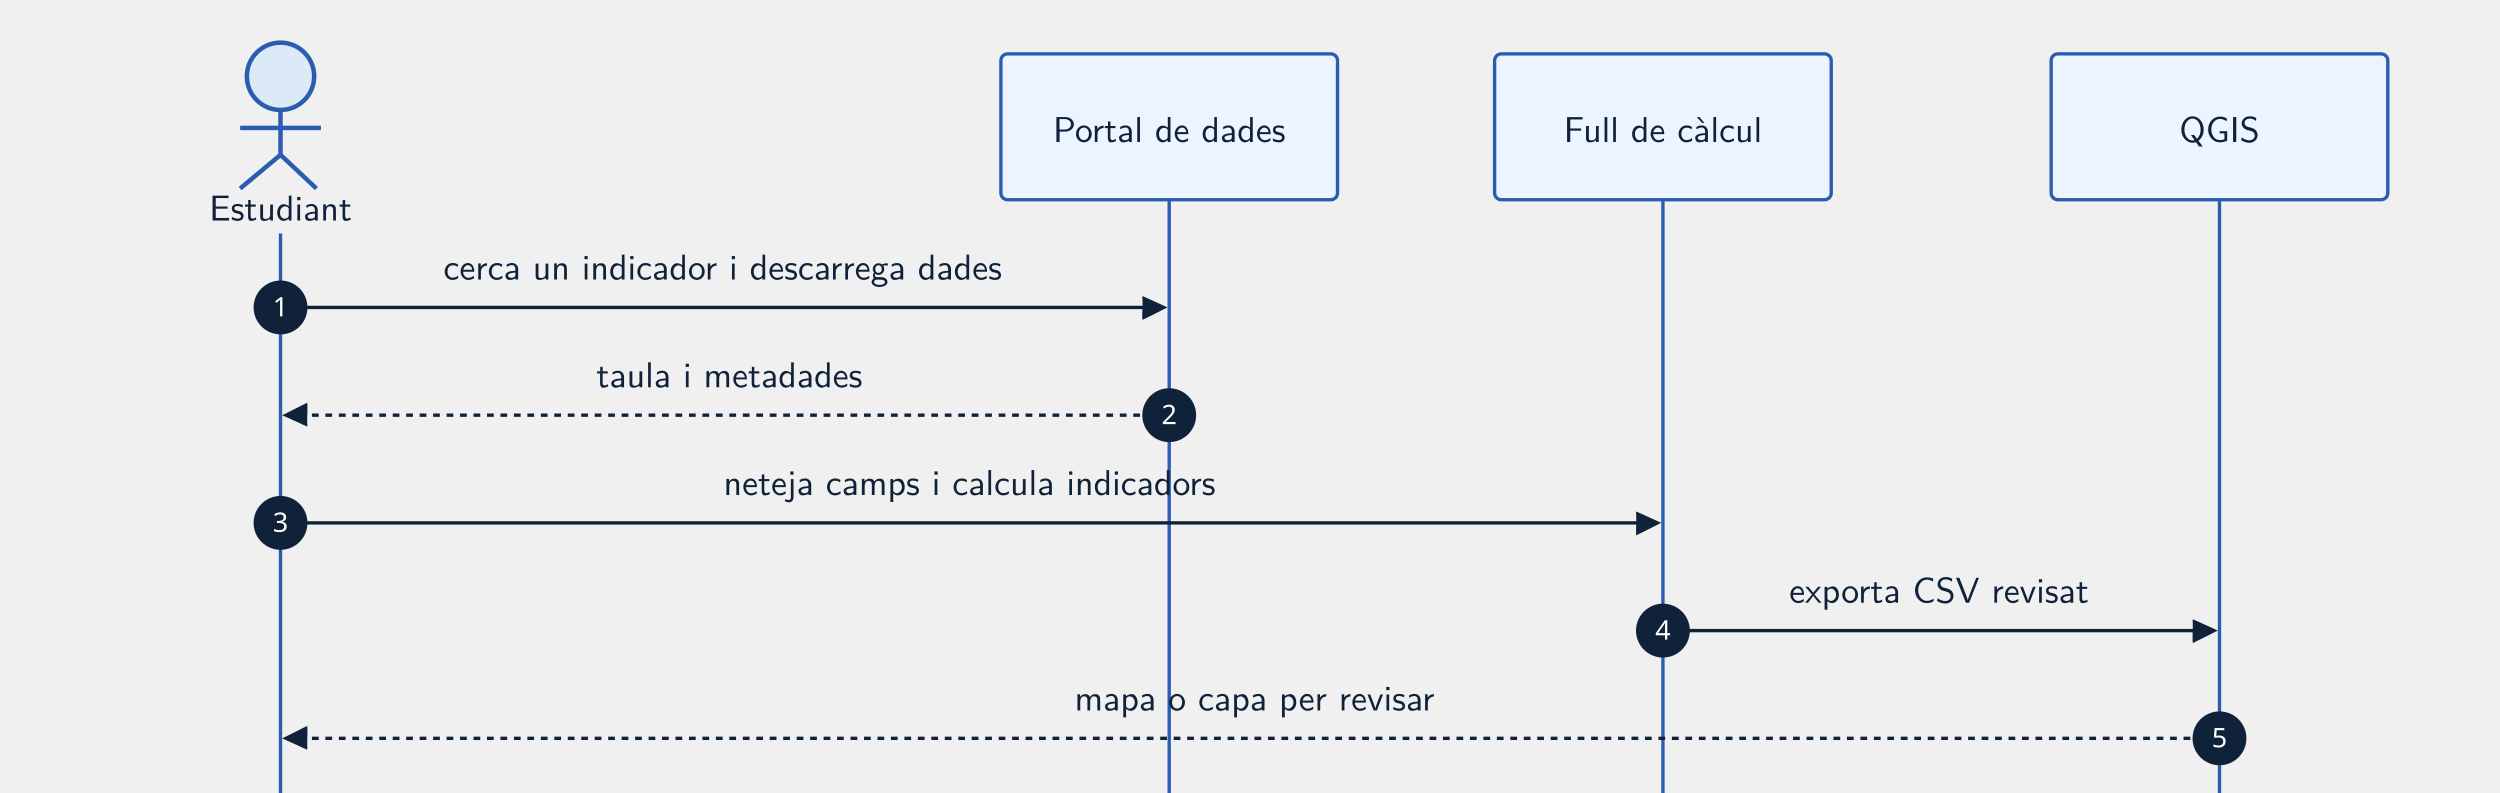
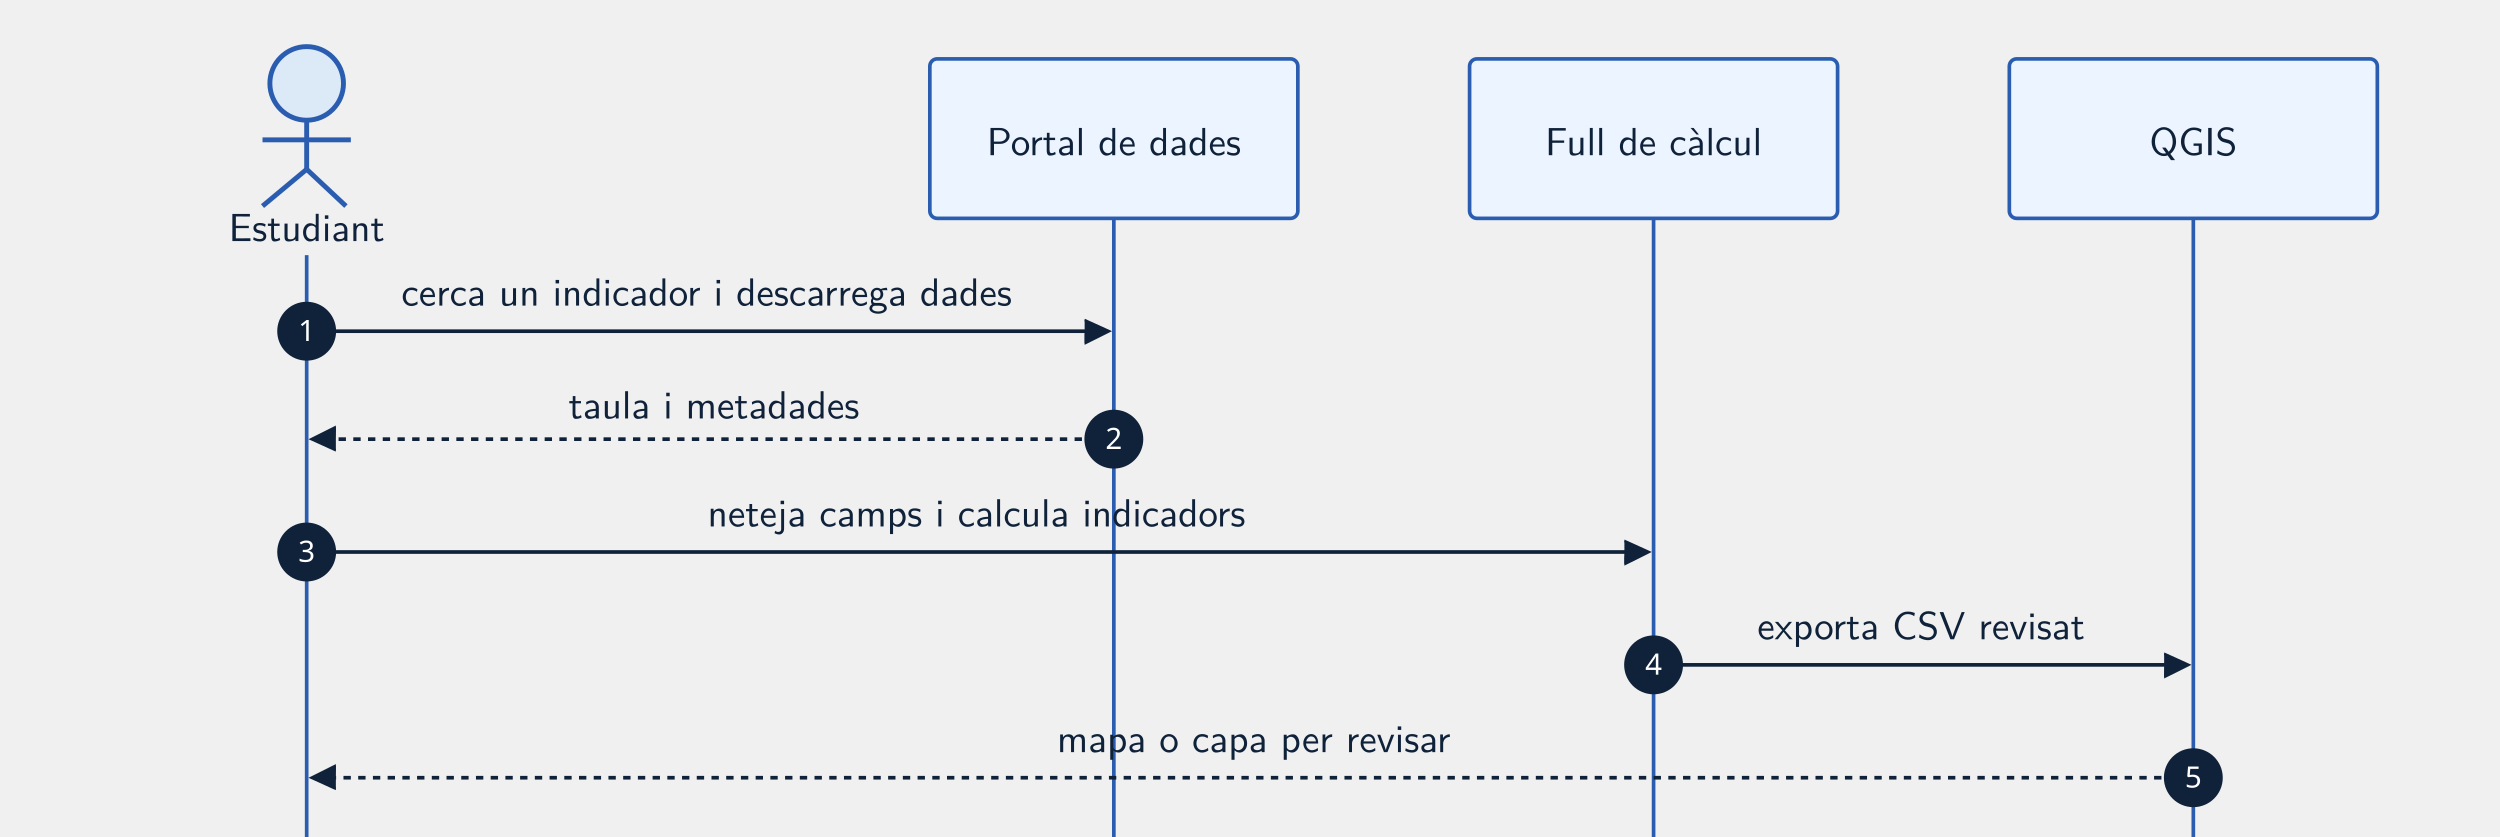
- <svg xmlns="http://www.w3.org/2000/svg" id="my-svg" width="100%" style="max-width: 1114px; background-color: white;" viewBox="-50 -24 1114 353" role="graphics-document document" aria-roledescription="sequence">
+ <svg xmlns="http://www.w3.org/2000/svg" id="my-svg" width="100%" style="max-width: 1019px; background-color: white;" viewBox="-50 -24 1019 341" role="graphics-document document" aria-roledescription="sequence">
  <g>
-     <line id="actor3" x1="939" y1="65" x2="939" y2="2000" class="actor-line 200" stroke-width="0.5px" stroke="#999" name="QGIS" data-et="life-line" data-id="QGIS" />
+     <line id="actor3" x1="844" y1="65" x2="844" y2="2000" class="actor-line 200" stroke-width="0.5px" stroke="#999" name="QGIS" data-et="life-line" data-id="QGIS" />
    <g id="root-3" data-et="participant" data-type="participant" data-id="QGIS">
-       <rect x="864" y="0" fill="#eaeaea" stroke="#666" width="150" height="65" name="QGIS" rx="3" ry="3" class="actor actor-top" />
-       <text x="939" y="32.5" dominant-baseline="central" alignment-baseline="central" class="actor actor-box" style="text-anchor: middle; font-size: 16px; font-weight: 400;">
-         <tspan x="939" dy="0">QGIS</tspan>
+       <rect x="769" y="0" fill="#eaeaea" stroke="#666" width="150" height="65" name="QGIS" rx="3" ry="3" class="actor actor-top" />
+       <text x="844" y="32.5" dominant-baseline="central" alignment-baseline="central" class="actor actor-box" style="text-anchor: middle; font-size: 16px; font-weight: 400;">
+         <tspan x="844" dy="0">QGIS</tspan>
      </text>
    </g>
  </g>
  <g>
-     <line id="actor2" x1="691" y1="65" x2="691" y2="2000" class="actor-line 200" stroke-width="0.5px" stroke="#999" name="Full" data-et="life-line" data-id="Full" />
+     <line id="actor2" x1="624" y1="65" x2="624" y2="2000" class="actor-line 200" stroke-width="0.5px" stroke="#999" name="Full" data-et="life-line" data-id="Full" />
    <g id="root-2" data-et="participant" data-type="participant" data-id="Full">
-       <rect x="616" y="0" fill="#eaeaea" stroke="#666" width="150" height="65" name="Full" rx="3" ry="3" class="actor actor-top" />
-       <text x="691" y="32.5" dominant-baseline="central" alignment-baseline="central" class="actor actor-box" style="text-anchor: middle; font-size: 16px; font-weight: 400;">
-         <tspan x="691" dy="0">Full de càlcul</tspan>
+       <rect x="549" y="0" fill="#eaeaea" stroke="#666" width="150" height="65" name="Full" rx="3" ry="3" class="actor actor-top" />
+       <text x="624" y="32.5" dominant-baseline="central" alignment-baseline="central" class="actor actor-box" style="text-anchor: middle; font-size: 16px; font-weight: 400;">
+         <tspan x="624" dy="0">Full de càlcul</tspan>
      </text>
    </g>
  </g>
  <g>
-     <line id="actor1" x1="471" y1="65" x2="471" y2="2000" class="actor-line 200" stroke-width="0.5px" stroke="#999" name="Portal" data-et="life-line" data-id="Portal" />
+     <line id="actor1" x1="404" y1="65" x2="404" y2="2000" class="actor-line 200" stroke-width="0.5px" stroke="#999" name="Portal" data-et="life-line" data-id="Portal" />
    <g id="root-1" data-et="participant" data-type="participant" data-id="Portal">
-       <rect x="396" y="0" fill="#eaeaea" stroke="#666" width="150" height="65" name="Portal" rx="3" ry="3" class="actor actor-top" />
-       <text x="471" y="32.5" dominant-baseline="central" alignment-baseline="central" class="actor actor-box" style="text-anchor: middle; font-size: 16px; font-weight: 400;">
-         <tspan x="471" dy="0">Portal de dades</tspan>
+       <rect x="329" y="0" fill="#eaeaea" stroke="#666" width="150" height="65" name="Portal" rx="3" ry="3" class="actor actor-top" />
+       <text x="404" y="32.5" dominant-baseline="central" alignment-baseline="central" class="actor actor-box" style="text-anchor: middle; font-size: 16px; font-weight: 400;">
+         <tspan x="404" dy="0">Portal de dades</tspan>
      </text>
    </g>
  </g>
  <g>
    <line id="actor0" x1="75" y1="80" x2="75" y2="2000" class="actor-line 200" stroke-width="0.5px" stroke="#999" name="Estudiant" data-et="life-line" data-id="Estudiant" />
  </g>
  <style>#my-svg{font-family:Latin Modern Sans,DejaVu Sans,Arial,sans-serif;font-size:18px;fill:#0F223A;}@keyframes edge-animation-frame{from{stroke-dashoffset:0;}}@keyframes dash{to{stroke-dashoffset:0;}}#my-svg .edge-animation-slow{stroke-dasharray:9,5!important;stroke-dashoffset:900;animation:dash 50s linear infinite;stroke-linecap:round;}#my-svg .edge-animation-fast{stroke-dasharray:9,5!important;stroke-dashoffset:900;animation:dash 20s linear infinite;stroke-linecap:round;}#my-svg .error-icon{fill:#F5FAFF;}#my-svg .error-text{fill:#0a0500;stroke:#0a0500;}#my-svg .edge-thickness-normal{stroke-width:1px;}#my-svg .edge-thickness-thick{stroke-width:3.5px;}#my-svg .edge-pattern-solid{stroke-dasharray:0;}#my-svg .edge-thickness-invisible{stroke-width:0;fill:none;}#my-svg .edge-pattern-dashed{stroke-dasharray:3;}#my-svg .edge-pattern-dotted{stroke-dasharray:2;}#my-svg .marker{fill:#2A5DB0;stroke:#2A5DB0;}#my-svg .marker.cross{stroke:#2A5DB0;}#my-svg svg{font-family:Latin Modern Sans,DejaVu Sans,Arial,sans-serif;font-size:18px;}#my-svg p{margin:0;}#my-svg .actor{stroke:#2A5DB0;fill:#DCEAF8;stroke-width:1;}#my-svg rect.actor.outer-path[data-look="neo"]{filter:drop-shadow( 1px 2px 2px rgba(185,185,185,1));}#my-svg rect.note[data-look="neo"]{stroke:hsl(52.683, 60%, 73.922%);fill:#fff5ad;filter:drop-shadow( 1px 2px 2px rgba(185,185,185,1));}#my-svg text.actor&gt;tspan{fill:#0F223A;stroke:none;}#my-svg .actor-line{stroke:#2A5DB0;}#my-svg .innerArc{stroke-width:1.5;stroke-dasharray:none;}#my-svg .messageLine0{stroke-width:1.5;stroke-dasharray:none;stroke:#0F223A;}#my-svg .messageLine1{stroke-width:1.5;stroke-dasharray:2,2;stroke:#0F223A;}#my-svg [id$="-arrowhead"] path{fill:#0F223A;stroke:#0F223A;}#my-svg .sequenceNumber{fill:#FFFFFF;}#my-svg [id$="-sequencenumber"]{fill:#0F223A;}#my-svg [id$="-crosshead"] path{fill:#0F223A;stroke:#0F223A;}#my-svg .messageText{fill:#0F223A;stroke:none;}#my-svg .labelBox{stroke:#2A5DB0;fill:#DCEAF8;filter:none;}#my-svg .labelText,#my-svg .labelText&gt;tspan{fill:#0F223A;stroke:none;}#my-svg .loopText,#my-svg .loopText&gt;tspan{fill:#0F223A;stroke:none;}#my-svg .sectionTitle,#my-svg .sectionTitle&gt;tspan{fill:#0F223A;stroke:none;}#my-svg .loopLine{stroke-width:2px;stroke-dasharray:2,2;stroke:#2A5DB0;fill:#2A5DB0;}#my-svg .note{stroke:hsl(52.683, 60%, 73.922%);fill:#fff5ad;}#my-svg .noteText,#my-svg .noteText&gt;tspan{fill:#333;stroke:none;font-weight:normal;}#my-svg .activation0{fill:#EAF3FF;stroke:hsl(214.286, 100%, 85.882%);}#my-svg .activation1{fill:#EAF3FF;stroke:hsl(214.286, 100%, 85.882%);}#my-svg .activation2{fill:#EAF3FF;stroke:hsl(214.286, 100%, 85.882%);}#my-svg .actorPopupMenu{position:absolute;}#my-svg .actorPopupMenuPanel{position:absolute;fill:#DCEAF8;box-shadow:0px 8px 16px 0px rgba(0,0,0,0.2);filter:drop-shadow(3px 5px 2px rgb(0 0 0 / 0.4));}#my-svg .actor-man circle,#my-svg line{fill:#DCEAF8;stroke-width:2px;}#my-svg g rect.rect{filter:drop-shadow( 1px 2px 2px rgba(185,185,185,1));stroke:#2A5DB0;}#my-svg .node .neo-node{stroke:#2A5DB0;}#my-svg [data-look="neo"].node rect,#my-svg [data-look="neo"].cluster rect,#my-svg [data-look="neo"].node polygon{stroke:url(#my-svg-gradient);filter:drop-shadow( 1px 2px 2px rgba(185,185,185,1));}#my-svg [data-look="neo"].swimlane.cluster rect{filter:none;}#my-svg [data-look="neo"].node path{stroke:url(#my-svg-gradient);stroke-width:1px;}#my-svg [data-look="neo"].node .outer-path{filter:drop-shadow( 1px 2px 2px rgba(185,185,185,1));}#my-svg [data-look="neo"].node .neo-line path{stroke:#2A5DB0;filter:none;}#my-svg [data-look="neo"].node circle{stroke:url(#my-svg-gradient);filter:drop-shadow( 1px 2px 2px rgba(185,185,185,1));}#my-svg [data-look="neo"].node circle .state-start{fill:#000000;}#my-svg [data-look="neo"].icon-shape .icon{fill:url(#my-svg-gradient);filter:drop-shadow( 1px 2px 2px rgba(185,185,185,1));}#my-svg [data-look="neo"].icon-shape .icon-neo path{stroke:url(#my-svg-gradient);filter:drop-shadow( 1px 2px 2px rgba(185,185,185,1));}#my-svg .actor{stroke:rgb(42, 93, 176)!important;stroke-width:1.5px!important;fill:rgb(236, 244, 255)!important;}#my-svg .actor-line{stroke:rgb(42, 93, 176)!important;stroke-width:1.5px!important;}#my-svg .messageText,#my-svg .loopText,#my-svg .labelText{fill:rgb(15, 34, 58)!important;}#my-svg .sequenceNumber,#my-svg .sequenceNumber tspan{fill:rgb(255, 255, 255)!important;color:rgb(255, 255, 255)!important;}#my-svg .note{fill:rgb(246, 250, 255)!important;stroke:rgb(111, 157, 206)!important;stroke-width:1.5px!important;}#my-svg :root{--mermaid-font-family:"trebuchet ms",verdana,arial,sans-serif;}</style>
  <g />
  <defs>
    <symbol id="my-svg-computer" width="24" height="24">
      <path transform="scale(.5)" d="M2 2v13h20v-13h-20zm18 11h-16v-9h16v9zm-10.228 6l.466-1h3.524l.467 1h-4.457zm14.228 3h-24l2-6h2.104l-1.33 4h18.45l-1.297-4h2.073l2 6zm-5-10h-14v-7h14v7z" />
    </symbol>
  </defs>
  <defs>
    <symbol id="my-svg-database" fill-rule="evenodd" clip-rule="evenodd">
      <path transform="scale(.5)" d="M12.258.001l.256.004.255.005.253.008.251.01.249.012.247.015.246.016.242.019.241.02.239.023.236.024.233.027.231.028.229.031.225.032.223.034.22.036.217.038.214.04.211.041.208.043.205.045.201.046.198.048.194.05.191.051.187.053.183.054.18.056.175.057.172.059.168.06.163.061.16.063.155.064.15.066.074.033.073.033.071.034.07.034.069.035.068.035.067.035.066.035.064.036.064.036.062.036.06.036.06.037.058.037.058.037.055.038.055.038.053.038.052.038.051.039.05.039.048.039.047.039.045.04.044.04.043.04.041.04.04.041.039.041.037.041.036.041.034.041.033.042.032.042.03.042.029.042.027.042.026.043.024.043.023.043.021.043.02.043.018.044.017.043.015.044.013.044.012.044.011.045.009.044.007.045.006.045.004.045.002.045.001.045v17l-.001.045-.002.045-.004.045-.006.045-.007.045-.009.044-.011.045-.012.044-.013.044-.015.044-.017.043-.018.044-.02.043-.021.043-.023.043-.024.043-.026.043-.027.042-.029.042-.03.042-.032.042-.033.042-.034.041-.036.041-.037.041-.039.041-.04.041-.041.04-.043.04-.044.04-.045.04-.047.039-.048.039-.05.039-.051.039-.052.038-.053.038-.055.038-.055.038-.058.037-.058.037-.06.037-.06.036-.062.036-.064.036-.064.036-.066.035-.067.035-.068.035-.069.035-.07.034-.071.034-.073.033-.074.033-.15.066-.155.064-.16.063-.163.061-.168.06-.172.059-.175.057-.18.056-.183.054-.187.053-.191.051-.194.05-.198.048-.201.046-.205.045-.208.043-.211.041-.214.04-.217.038-.22.036-.223.034-.225.032-.229.031-.231.028-.233.027-.236.024-.239.023-.241.02-.242.019-.246.016-.247.015-.249.012-.251.01-.253.008-.255.005-.256.004-.258.001-.258-.001-.256-.004-.255-.005-.253-.008-.251-.01-.249-.012-.247-.015-.245-.016-.243-.019-.241-.02-.238-.023-.236-.024-.234-.027-.231-.028-.228-.031-.226-.032-.223-.034-.22-.036-.217-.038-.214-.04-.211-.041-.208-.043-.204-.045-.201-.046-.198-.048-.195-.05-.19-.051-.187-.053-.184-.054-.179-.056-.176-.057-.172-.059-.167-.06-.164-.061-.159-.063-.155-.064-.151-.066-.074-.033-.072-.033-.072-.034-.07-.034-.069-.035-.068-.035-.067-.035-.066-.035-.064-.036-.063-.036-.062-.036-.061-.036-.06-.037-.058-.037-.057-.037-.056-.038-.055-.038-.053-.038-.052-.038-.051-.039-.049-.039-.049-.039-.046-.039-.046-.04-.044-.04-.043-.04-.041-.04-.04-.041-.039-.041-.037-.041-.036-.041-.034-.041-.033-.042-.032-.042-.03-.042-.029-.042-.027-.042-.026-.043-.024-.043-.023-.043-.021-.043-.02-.043-.018-.044-.017-.043-.015-.044-.013-.044-.012-.044-.011-.045-.009-.044-.007-.045-.006-.045-.004-.045-.002-.045-.001-.045v-17l.001-.045.002-.045.004-.045.006-.045.007-.045.009-.044.011-.045.012-.044.013-.044.015-.044.017-.043.018-.044.02-.043.021-.043.023-.043.024-.043.026-.043.027-.042.029-.042.03-.042.032-.042.033-.042.034-.041.036-.041.037-.041.039-.041.04-.041.041-.04.043-.04.044-.04.046-.04.046-.039.049-.039.049-.039.051-.039.052-.038.053-.038.055-.038.056-.038.057-.037.058-.037.06-.037.061-.036.062-.036.063-.036.064-.036.066-.035.067-.035.068-.035.069-.035.07-.034.072-.034.072-.033.074-.033.151-.066.155-.064.159-.063.164-.061.167-.06.172-.059.176-.057.179-.056.184-.054.187-.053.19-.051.195-.05.198-.048.201-.046.204-.045.208-.043.211-.041.214-.04.217-.038.22-.036.223-.034.226-.032.228-.031.231-.028.234-.027.236-.024.238-.023.241-.02.243-.019.245-.016.247-.015.249-.012.251-.01.253-.008.255-.005.256-.004.258-.001.258.001zm-9.258 20.499v.01l.001.021.003.021.004.022.005.021.006.022.007.022.009.023.01.022.011.023.012.023.013.023.015.023.016.024.017.023.018.024.019.024.021.024.022.025.023.024.024.025.052.049.056.05.061.051.066.051.07.051.075.051.079.052.084.052.088.052.092.052.097.052.102.051.105.052.11.052.114.051.119.051.123.051.127.05.131.05.135.05.139.048.144.049.147.047.152.047.155.047.16.045.163.045.167.043.171.043.176.041.178.041.183.039.187.039.19.037.194.035.197.035.202.033.204.031.209.03.212.029.216.027.219.025.222.024.226.021.23.02.233.018.236.016.24.015.243.012.246.01.249.008.253.005.256.004.259.001.26-.001.257-.004.254-.005.25-.008.247-.011.244-.012.241-.014.237-.016.233-.018.231-.021.226-.021.224-.024.22-.026.216-.027.212-.028.21-.031.205-.031.202-.034.198-.034.194-.036.191-.037.187-.039.183-.04.179-.04.175-.042.172-.043.168-.044.163-.045.16-.046.155-.046.152-.047.148-.048.143-.049.139-.049.136-.05.131-.05.126-.05.123-.051.118-.052.114-.051.11-.052.106-.052.101-.052.096-.052.092-.052.088-.053.083-.051.079-.052.074-.052.07-.051.065-.051.06-.051.056-.05.051-.05.023-.024.023-.025.021-.024.02-.024.019-.024.018-.024.017-.024.015-.023.014-.024.013-.023.012-.023.01-.023.01-.022.008-.022.006-.022.006-.022.004-.022.004-.021.001-.021.001-.021v-4.127l-.077.055-.08.053-.083.054-.085.053-.087.052-.09.052-.093.051-.095.05-.097.05-.1.049-.102.049-.105.048-.106.047-.109.047-.111.046-.114.045-.115.045-.118.044-.12.043-.122.042-.124.042-.126.041-.128.04-.13.04-.132.038-.134.038-.135.037-.138.037-.139.035-.142.035-.143.034-.144.033-.147.032-.148.031-.15.03-.151.03-.153.029-.154.027-.156.027-.158.026-.159.025-.161.024-.162.023-.163.022-.165.021-.166.02-.167.019-.169.018-.169.017-.171.016-.173.015-.173.014-.175.013-.175.012-.177.011-.178.01-.179.008-.179.008-.181.006-.182.005-.182.004-.184.003-.184.002h-.37l-.184-.002-.184-.003-.182-.004-.182-.005-.181-.006-.179-.008-.179-.008-.178-.01-.176-.011-.176-.012-.175-.013-.173-.014-.172-.015-.171-.016-.17-.017-.169-.018-.167-.019-.166-.02-.165-.021-.163-.022-.162-.023-.161-.024-.159-.025-.157-.026-.156-.027-.155-.027-.153-.029-.151-.03-.15-.03-.148-.031-.146-.032-.145-.033-.143-.034-.141-.035-.14-.035-.137-.037-.136-.037-.134-.038-.132-.038-.13-.04-.128-.04-.126-.041-.124-.042-.122-.042-.12-.044-.117-.043-.116-.045-.113-.045-.112-.046-.109-.047-.106-.047-.105-.048-.102-.049-.1-.049-.097-.05-.095-.05-.093-.052-.09-.051-.087-.052-.085-.053-.083-.054-.08-.054-.077-.054v4.127zm0-5.654v.011l.001.021.003.021.004.021.005.022.006.022.007.022.009.022.01.022.011.023.012.023.013.023.015.024.016.023.017.024.018.024.019.024.021.024.022.024.023.025.024.024.052.05.056.05.061.05.066.051.07.051.075.052.079.051.084.052.088.052.092.052.097.052.102.052.105.052.11.051.114.051.119.052.123.05.127.051.131.05.135.049.139.049.144.048.147.048.152.047.155.046.16.045.163.045.167.044.171.042.176.042.178.04.183.04.187.038.19.037.194.036.197.034.202.033.204.032.209.03.212.028.216.027.219.025.222.024.226.022.23.02.233.018.236.016.24.014.243.012.246.01.249.008.253.006.256.003.259.001.26-.001.257-.003.254-.006.25-.008.247-.01.244-.012.241-.015.237-.016.233-.018.231-.02.226-.022.224-.024.22-.025.216-.027.212-.029.21-.03.205-.032.202-.033.198-.035.194-.036.191-.037.187-.039.183-.039.179-.041.175-.042.172-.043.168-.044.163-.045.16-.045.155-.047.152-.047.148-.048.143-.048.139-.05.136-.049.131-.05.126-.051.123-.051.118-.051.114-.052.11-.052.106-.052.101-.052.096-.052.092-.052.088-.052.083-.052.079-.052.074-.051.07-.052.065-.051.06-.05.056-.051.051-.049.023-.025.023-.024.021-.025.02-.024.019-.024.018-.024.017-.024.015-.023.014-.023.013-.024.012-.022.01-.023.01-.023.008-.022.006-.022.006-.022.004-.021.004-.022.001-.021.001-.021v-4.139l-.077.054-.08.054-.083.054-.085.052-.087.053-.09.051-.093.051-.095.051-.097.05-.1.049-.102.049-.105.048-.106.047-.109.047-.111.046-.114.045-.115.044-.118.044-.12.044-.122.042-.124.042-.126.041-.128.04-.13.039-.132.039-.134.038-.135.037-.138.036-.139.036-.142.035-.143.033-.144.033-.147.033-.148.031-.15.03-.151.03-.153.028-.154.028-.156.027-.158.026-.159.025-.161.024-.162.023-.163.022-.165.021-.166.02-.167.019-.169.018-.169.017-.171.016-.173.015-.173.014-.175.013-.175.012-.177.011-.178.009-.179.009-.179.007-.181.007-.182.005-.182.004-.184.003-.184.002h-.37l-.184-.002-.184-.003-.182-.004-.182-.005-.181-.007-.179-.007-.179-.009-.178-.009-.176-.011-.176-.012-.175-.013-.173-.014-.172-.015-.171-.016-.17-.017-.169-.018-.167-.019-.166-.02-.165-.021-.163-.022-.162-.023-.161-.024-.159-.025-.157-.026-.156-.027-.155-.028-.153-.028-.151-.03-.15-.03-.148-.031-.146-.033-.145-.033-.143-.033-.141-.035-.14-.036-.137-.036-.136-.037-.134-.038-.132-.039-.13-.039-.128-.04-.126-.041-.124-.042-.122-.043-.12-.043-.117-.044-.116-.044-.113-.046-.112-.046-.109-.046-.106-.047-.105-.048-.102-.049-.1-.049-.097-.05-.095-.051-.093-.051-.09-.051-.087-.053-.085-.052-.083-.054-.08-.054-.077-.054v4.139zm0-5.666v.011l.001.02.003.022.004.021.005.022.006.021.007.022.009.023.01.022.011.023.012.023.013.023.015.023.016.024.017.024.018.023.019.024.021.025.022.024.023.024.024.025.052.05.056.05.061.05.066.051.07.051.075.052.079.051.084.052.088.052.092.052.097.052.102.052.105.051.11.052.114.051.119.051.123.051.127.05.131.05.135.05.139.049.144.048.147.048.152.047.155.046.16.045.163.045.167.043.171.043.176.042.178.04.183.04.187.038.19.037.194.036.197.034.202.033.204.032.209.03.212.028.216.027.219.025.222.024.226.021.23.02.233.018.236.017.24.014.243.012.246.01.249.008.253.006.256.003.259.001.26-.001.257-.003.254-.006.25-.008.247-.01.244-.013.241-.014.237-.016.233-.018.231-.02.226-.022.224-.024.22-.025.216-.027.212-.029.21-.03.205-.032.202-.033.198-.035.194-.036.191-.037.187-.039.183-.039.179-.041.175-.042.172-.043.168-.044.163-.045.16-.045.155-.047.152-.047.148-.048.143-.049.139-.049.136-.049.131-.051.126-.05.123-.051.118-.052.114-.051.11-.052.106-.052.101-.052.096-.052.092-.052.088-.052.083-.052.079-.052.074-.052.07-.051.065-.051.06-.051.056-.05.051-.049.023-.025.023-.025.021-.024.02-.024.019-.024.018-.024.017-.024.015-.023.014-.024.013-.023.012-.023.01-.022.01-.023.008-.022.006-.022.006-.022.004-.022.004-.021.001-.021.001-.021v-4.153l-.077.054-.08.054-.083.053-.085.053-.087.053-.09.051-.093.051-.095.051-.097.05-.1.049-.102.048-.105.048-.106.048-.109.046-.111.046-.114.046-.115.044-.118.044-.12.043-.122.043-.124.042-.126.041-.128.04-.13.039-.132.039-.134.038-.135.037-.138.036-.139.036-.142.034-.143.034-.144.033-.147.032-.148.032-.15.03-.151.03-.153.028-.154.028-.156.027-.158.026-.159.024-.161.024-.162.023-.163.023-.165.021-.166.02-.167.019-.169.018-.169.017-.171.016-.173.015-.173.014-.175.013-.175.012-.177.01-.178.01-.179.009-.179.007-.181.006-.182.006-.182.004-.184.003-.184.001-.185.001-.185-.001-.184-.001-.184-.003-.182-.004-.182-.006-.181-.006-.179-.007-.179-.009-.178-.01-.176-.01-.176-.012-.175-.013-.173-.014-.172-.015-.171-.016-.17-.017-.169-.018-.167-.019-.166-.02-.165-.021-.163-.023-.162-.023-.161-.024-.159-.024-.157-.026-.156-.027-.155-.028-.153-.028-.151-.03-.15-.03-.148-.032-.146-.032-.145-.033-.143-.034-.141-.034-.14-.036-.137-.036-.136-.037-.134-.038-.132-.039-.13-.039-.128-.041-.126-.041-.124-.041-.122-.043-.12-.043-.117-.044-.116-.044-.113-.046-.112-.046-.109-.046-.106-.048-.105-.048-.102-.048-.1-.05-.097-.049-.095-.051-.093-.051-.09-.052-.087-.052-.085-.053-.083-.053-.08-.054-.077-.054v4.153zm8.74-8.179l-.257.004-.254.005-.25.008-.247.011-.244.012-.241.014-.237.016-.233.018-.231.021-.226.022-.224.023-.22.026-.216.027-.212.028-.21.031-.205.032-.202.033-.198.034-.194.036-.191.038-.187.038-.183.04-.179.041-.175.042-.172.043-.168.043-.163.045-.16.046-.155.046-.152.048-.148.048-.143.048-.139.049-.136.05-.131.05-.126.051-.123.051-.118.051-.114.052-.11.052-.106.052-.101.052-.096.052-.092.052-.088.052-.083.052-.079.052-.074.051-.07.052-.065.051-.06.05-.056.05-.051.05-.023.025-.023.024-.021.024-.02.025-.019.024-.018.024-.017.023-.015.024-.014.023-.013.023-.012.023-.01.023-.01.022-.008.022-.006.023-.006.021-.004.022-.004.021-.001.021-.001.021.001.021.001.021.004.021.004.022.006.021.006.023.008.022.01.022.01.023.012.023.013.023.014.023.015.024.017.023.018.024.019.024.02.025.021.024.023.024.023.025.051.05.056.05.06.05.065.051.07.052.074.051.079.052.083.052.088.052.092.052.096.052.101.052.106.052.11.052.114.052.118.051.123.051.126.051.131.05.136.05.139.049.143.048.148.048.152.048.155.046.16.046.163.045.168.043.172.043.175.042.179.041.183.04.187.038.191.038.194.036.198.034.202.033.205.032.21.031.212.028.216.027.22.026.224.023.226.022.231.021.233.018.237.016.241.014.244.012.247.011.25.008.254.005.257.004.26.001.26-.001.257-.004.254-.005.25-.008.247-.011.244-.012.241-.014.237-.016.233-.018.231-.021.226-.022.224-.023.22-.026.216-.027.212-.028.21-.031.205-.032.202-.033.198-.034.194-.036.191-.038.187-.038.183-.04.179-.041.175-.042.172-.043.168-.043.163-.045.16-.046.155-.046.152-.048.148-.048.143-.048.139-.049.136-.05.131-.05.126-.051.123-.051.118-.051.114-.052.11-.052.106-.052.101-.052.096-.052.092-.052.088-.052.083-.052.079-.052.074-.051.07-.052.065-.051.06-.05.056-.05.051-.05.023-.025.023-.024.021-.024.02-.025.019-.024.018-.024.017-.023.015-.024.014-.023.013-.023.012-.023.01-.023.01-.022.008-.022.006-.023.006-.021.004-.022.004-.021.001-.021.001-.021-.001-.021-.001-.021-.004-.021-.004-.022-.006-.021-.006-.023-.008-.022-.01-.022-.01-.023-.012-.023-.013-.023-.014-.023-.015-.024-.017-.023-.018-.024-.019-.024-.02-.025-.021-.024-.023-.024-.023-.025-.051-.05-.056-.05-.06-.05-.065-.051-.07-.052-.074-.051-.079-.052-.083-.052-.088-.052-.092-.052-.096-.052-.101-.052-.106-.052-.11-.052-.114-.052-.118-.051-.123-.051-.126-.051-.131-.05-.136-.05-.139-.049-.143-.048-.148-.048-.152-.048-.155-.046-.16-.046-.163-.045-.168-.043-.172-.043-.175-.042-.179-.041-.183-.04-.187-.038-.191-.038-.194-.036-.198-.034-.202-.033-.205-.032-.21-.031-.212-.028-.216-.027-.22-.026-.224-.023-.226-.022-.231-.021-.233-.018-.237-.016-.241-.014-.244-.012-.247-.011-.25-.008-.254-.005-.257-.004-.26-.001-.26.001z" />
    </symbol>
  </defs>
  <defs>
    <symbol id="my-svg-clock" width="24" height="24">
      <path transform="scale(.5)" d="M12 2c5.514 0 10 4.486 10 10s-4.486 10-10 10-10-4.486-10-10 4.486-10 10-10zm0-2c-6.627 0-12 5.373-12 12s5.373 12 12 12 12-5.373 12-12-5.373-12-12-12zm5.848 12.459c.202.038.202.333.001.372-1.907.361-6.045 1.111-6.547 1.111-.719 0-1.301-.582-1.301-1.301 0-.512.77-5.447 1.125-7.445.034-.192.312-.181.343.014l.985 6.238 5.394 1.011z" />
    </symbol>
  </defs>
  <defs>
    <marker id="my-svg-arrowhead" refX="7.9" refY="5" markerUnits="userSpaceOnUse" markerWidth="12" markerHeight="12" orient="auto-start-reverse">
      <path d="M -1 0 L 10 5 L 0 10 z" />
    </marker>
  </defs>
  <defs>
    <marker id="my-svg-crosshead" markerWidth="15" markerHeight="8" orient="auto" refX="4" refY="4.5">
      <path fill="none" stroke="#000000" stroke-width="1pt" d="M 1,2 L 6,7 M 6,2 L 1,7" style="stroke-dasharray: 0, 0;" />
    </marker>
  </defs>
  <defs>
    <marker id="my-svg-filled-head" refX="15.5" refY="7" markerWidth="20" markerHeight="28" orient="auto">
      <path d="M 18,7 L9,13 L14,7 L9,1 Z" />
    </marker>
  </defs>
  <defs>
    <marker id="my-svg-sequencenumber" refX="15" refY="15" markerWidth="60" markerHeight="40" orient="auto">
      <circle cx="15" cy="15" r="6" />
    </marker>
  </defs>
  <defs>
    <marker id="my-svg-solidTopArrowHead" refX="7.9" refY="7.25" markerUnits="userSpaceOnUse" markerWidth="12" markerHeight="12" orient="auto-start-reverse">
      <path d="M 0 0 L 10 8 L 0 8 z" />
    </marker>
  </defs>
  <defs>
    <marker id="my-svg-solidBottomArrowHead" refX="7.9" refY="0.75" markerUnits="userSpaceOnUse" markerWidth="12" markerHeight="12" orient="auto-start-reverse">
      <path d="M 0 0 L 10 0 L 0 8 z" />
    </marker>
  </defs>
  <defs>
    <marker id="my-svg-stickTopArrowHead" refX="7.5" refY="7" markerUnits="userSpaceOnUse" markerWidth="12" markerHeight="12" orient="auto-start-reverse">
      <path d="M 0 0 L 7 7" stroke="black" stroke-width="1.5" fill="none" />
    </marker>
  </defs>
  <defs>
    <marker id="my-svg-stickBottomArrowHead" refX="7.5" refY="0" markerUnits="userSpaceOnUse" markerWidth="12" markerHeight="12" orient="auto-start-reverse">
      <path d="M 0 7 L 7 0" stroke="black" stroke-width="1.5" fill="none" />
    </marker>
  </defs>
  <g class="actor-man actor-top" name="Estudiant" data-et="participant" data-type="actor" data-id="Estudiant" style="stroke: rgb(42, 93, 176);">
    <line id="actor-man-torso0" x1="75" y1="25" x2="75" y2="45" />
    <line id="actor-man-arms0" x1="57" y1="33" x2="93" y2="33" />
    <line x1="57" y1="60" x2="75" y2="45" />
    <line x1="75" y1="45" x2="91" y2="60" />
    <circle cx="75" cy="10" r="15" width="150" height="65" />
    <text x="75" y="67.5" dominant-baseline="central" alignment-baseline="central" class="actor actor-man" style="text-anchor: middle; font-size: 16px; font-weight: 400;">
      <tspan x="75" dy="0">Estudiant</tspan>
    </text>
  </g>
-   <text x="272" y="80" text-anchor="middle" dominant-baseline="middle" alignment-baseline="middle" class="messageText" dy="1em" style="font-size: 16px; font-weight: 400;">cerca un indicador i descarrega dades</text>
-   <line x1="82" y1="113" x2="467" y2="113" class="messageLine0" data-et="message" data-id="i0" data-from="Estudiant" data-to="Portal" stroke-width="2" stroke="none" marker-end="url(#my-svg-arrowhead)" style="fill: none;" />
-   <line x1="75" y1="113" x2="75" y2="113" stroke-width="0" marker-start="url(#my-svg-sequencenumber)" />
-   <text x="75" y="117" font-family="sans-serif" font-size="12px" text-anchor="middle" class="sequenceNumber">1</text>
-   <text x="275" y="128" text-anchor="middle" dominant-baseline="middle" alignment-baseline="middle" class="messageText" dy="1em" style="font-size: 16px; font-weight: 400;">taula i metadades</text>
-   <line x1="476" y1="161" x2="79" y2="161" class="messageLine1" data-et="message" data-id="i1" data-from="Portal" data-to="Estudiant" stroke-width="2" stroke="none" marker-end="url(#my-svg-arrowhead)" style="stroke-dasharray: 3, 3; fill: none;" />
-   <line x1="471" y1="161" x2="471" y2="161" stroke-width="0" marker-start="url(#my-svg-sequencenumber)" />
-   <text x="471" y="165" font-family="sans-serif" font-size="12px" text-anchor="middle" class="sequenceNumber">2</text>
-   <text x="382" y="176" text-anchor="middle" dominant-baseline="middle" alignment-baseline="middle" class="messageText" dy="1em" style="font-size: 16px; font-weight: 400;">neteja camps i calcula indicadors</text>
-   <line x1="82" y1="209" x2="687" y2="209" class="messageLine0" data-et="message" data-id="i2" data-from="Estudiant" data-to="Full" stroke-width="2" stroke="none" marker-end="url(#my-svg-arrowhead)" style="fill: none;" />
-   <line x1="75" y1="209" x2="75" y2="209" stroke-width="0" marker-start="url(#my-svg-sequencenumber)" />
-   <text x="75" y="213" font-family="sans-serif" font-size="12px" text-anchor="middle" class="sequenceNumber">3</text>
-   <text x="814" y="224" text-anchor="middle" dominant-baseline="middle" alignment-baseline="middle" class="messageText" dy="1em" style="font-size: 16px; font-weight: 400;">exporta CSV revisat</text>
-   <line x1="698" y1="257" x2="935" y2="257" class="messageLine0" data-et="message" data-id="i3" data-from="Full" data-to="QGIS" stroke-width="2" stroke="none" marker-end="url(#my-svg-arrowhead)" style="fill: none;" />
-   <line x1="691" y1="257" x2="691" y2="257" stroke-width="0" marker-start="url(#my-svg-sequencenumber)" />
-   <text x="691" y="261" font-family="sans-serif" font-size="12px" text-anchor="middle" class="sequenceNumber">4</text>
-   <text x="509" y="272" text-anchor="middle" dominant-baseline="middle" alignment-baseline="middle" class="messageText" dy="1em" style="font-size: 16px; font-weight: 400;">mapa o capa per revisar</text>
-   <line x1="944" y1="305" x2="79" y2="305" class="messageLine1" data-et="message" data-id="i4" data-from="QGIS" data-to="Estudiant" stroke-width="2" stroke="none" marker-end="url(#my-svg-arrowhead)" style="stroke-dasharray: 3, 3; fill: none;" />
-   <line x1="939" y1="305" x2="939" y2="305" stroke-width="0" marker-start="url(#my-svg-sequencenumber)" />
-   <text x="939" y="309" font-family="sans-serif" font-size="12px" text-anchor="middle" class="sequenceNumber">5</text>
+   <text x="238" y="80" text-anchor="middle" dominant-baseline="middle" alignment-baseline="middle" class="messageText" dy="1em" style="font-size: 16px; font-weight: 400;">cerca un indicador i descarrega dades</text>
+   <line x1="82" y1="111" x2="400" y2="111" class="messageLine0" data-et="message" data-id="i0" data-from="Estudiant" data-to="Portal" stroke-width="2" stroke="none" marker-end="url(#my-svg-arrowhead)" style="fill: none;" />
+   <line x1="75" y1="111" x2="75" y2="111" stroke-width="0" marker-start="url(#my-svg-sequencenumber)" />
+   <text x="75" y="115" font-family="sans-serif" font-size="12px" text-anchor="middle" class="sequenceNumber">1</text>
+   <text x="241" y="126" text-anchor="middle" dominant-baseline="middle" alignment-baseline="middle" class="messageText" dy="1em" style="font-size: 16px; font-weight: 400;">taula i metadades</text>
+   <line x1="409" y1="155" x2="79" y2="155" class="messageLine1" data-et="message" data-id="i1" data-from="Portal" data-to="Estudiant" stroke-width="2" stroke="none" marker-end="url(#my-svg-arrowhead)" style="stroke-dasharray: 3, 3; fill: none;" />
+   <line x1="404" y1="155" x2="404" y2="155" stroke-width="0" marker-start="url(#my-svg-sequencenumber)" />
+   <text x="404" y="159" font-family="sans-serif" font-size="12px" text-anchor="middle" class="sequenceNumber">2</text>
+   <text x="348" y="170" text-anchor="middle" dominant-baseline="middle" alignment-baseline="middle" class="messageText" dy="1em" style="font-size: 16px; font-weight: 400;">neteja camps i calcula indicadors</text>
+   <line x1="82" y1="201" x2="620" y2="201" class="messageLine0" data-et="message" data-id="i2" data-from="Estudiant" data-to="Full" stroke-width="2" stroke="none" marker-end="url(#my-svg-arrowhead)" style="fill: none;" />
+   <line x1="75" y1="201" x2="75" y2="201" stroke-width="0" marker-start="url(#my-svg-sequencenumber)" />
+   <text x="75" y="205" font-family="sans-serif" font-size="12px" text-anchor="middle" class="sequenceNumber">3</text>
+   <text x="733" y="216" text-anchor="middle" dominant-baseline="middle" alignment-baseline="middle" class="messageText" dy="1em" style="font-size: 16px; font-weight: 400;">exporta CSV revisat</text>
+   <line x1="631" y1="247" x2="840" y2="247" class="messageLine0" data-et="message" data-id="i3" data-from="Full" data-to="QGIS" stroke-width="2" stroke="none" marker-end="url(#my-svg-arrowhead)" style="fill: none;" />
+   <line x1="624" y1="247" x2="624" y2="247" stroke-width="0" marker-start="url(#my-svg-sequencenumber)" />
+   <text x="624" y="251" font-family="sans-serif" font-size="12px" text-anchor="middle" class="sequenceNumber">4</text>
+   <text x="461" y="262" text-anchor="middle" dominant-baseline="middle" alignment-baseline="middle" class="messageText" dy="1em" style="font-size: 16px; font-weight: 400;">mapa o capa per revisar</text>
+   <line x1="849" y1="293" x2="79" y2="293" class="messageLine1" data-et="message" data-id="i4" data-from="QGIS" data-to="Estudiant" stroke-width="2" stroke="none" marker-end="url(#my-svg-arrowhead)" style="stroke-dasharray: 3, 3; fill: none;" />
+   <line x1="844" y1="293" x2="844" y2="293" stroke-width="0" marker-start="url(#my-svg-sequencenumber)" />
+   <text x="844" y="297" font-family="sans-serif" font-size="12px" text-anchor="middle" class="sequenceNumber">5</text>
</svg>
